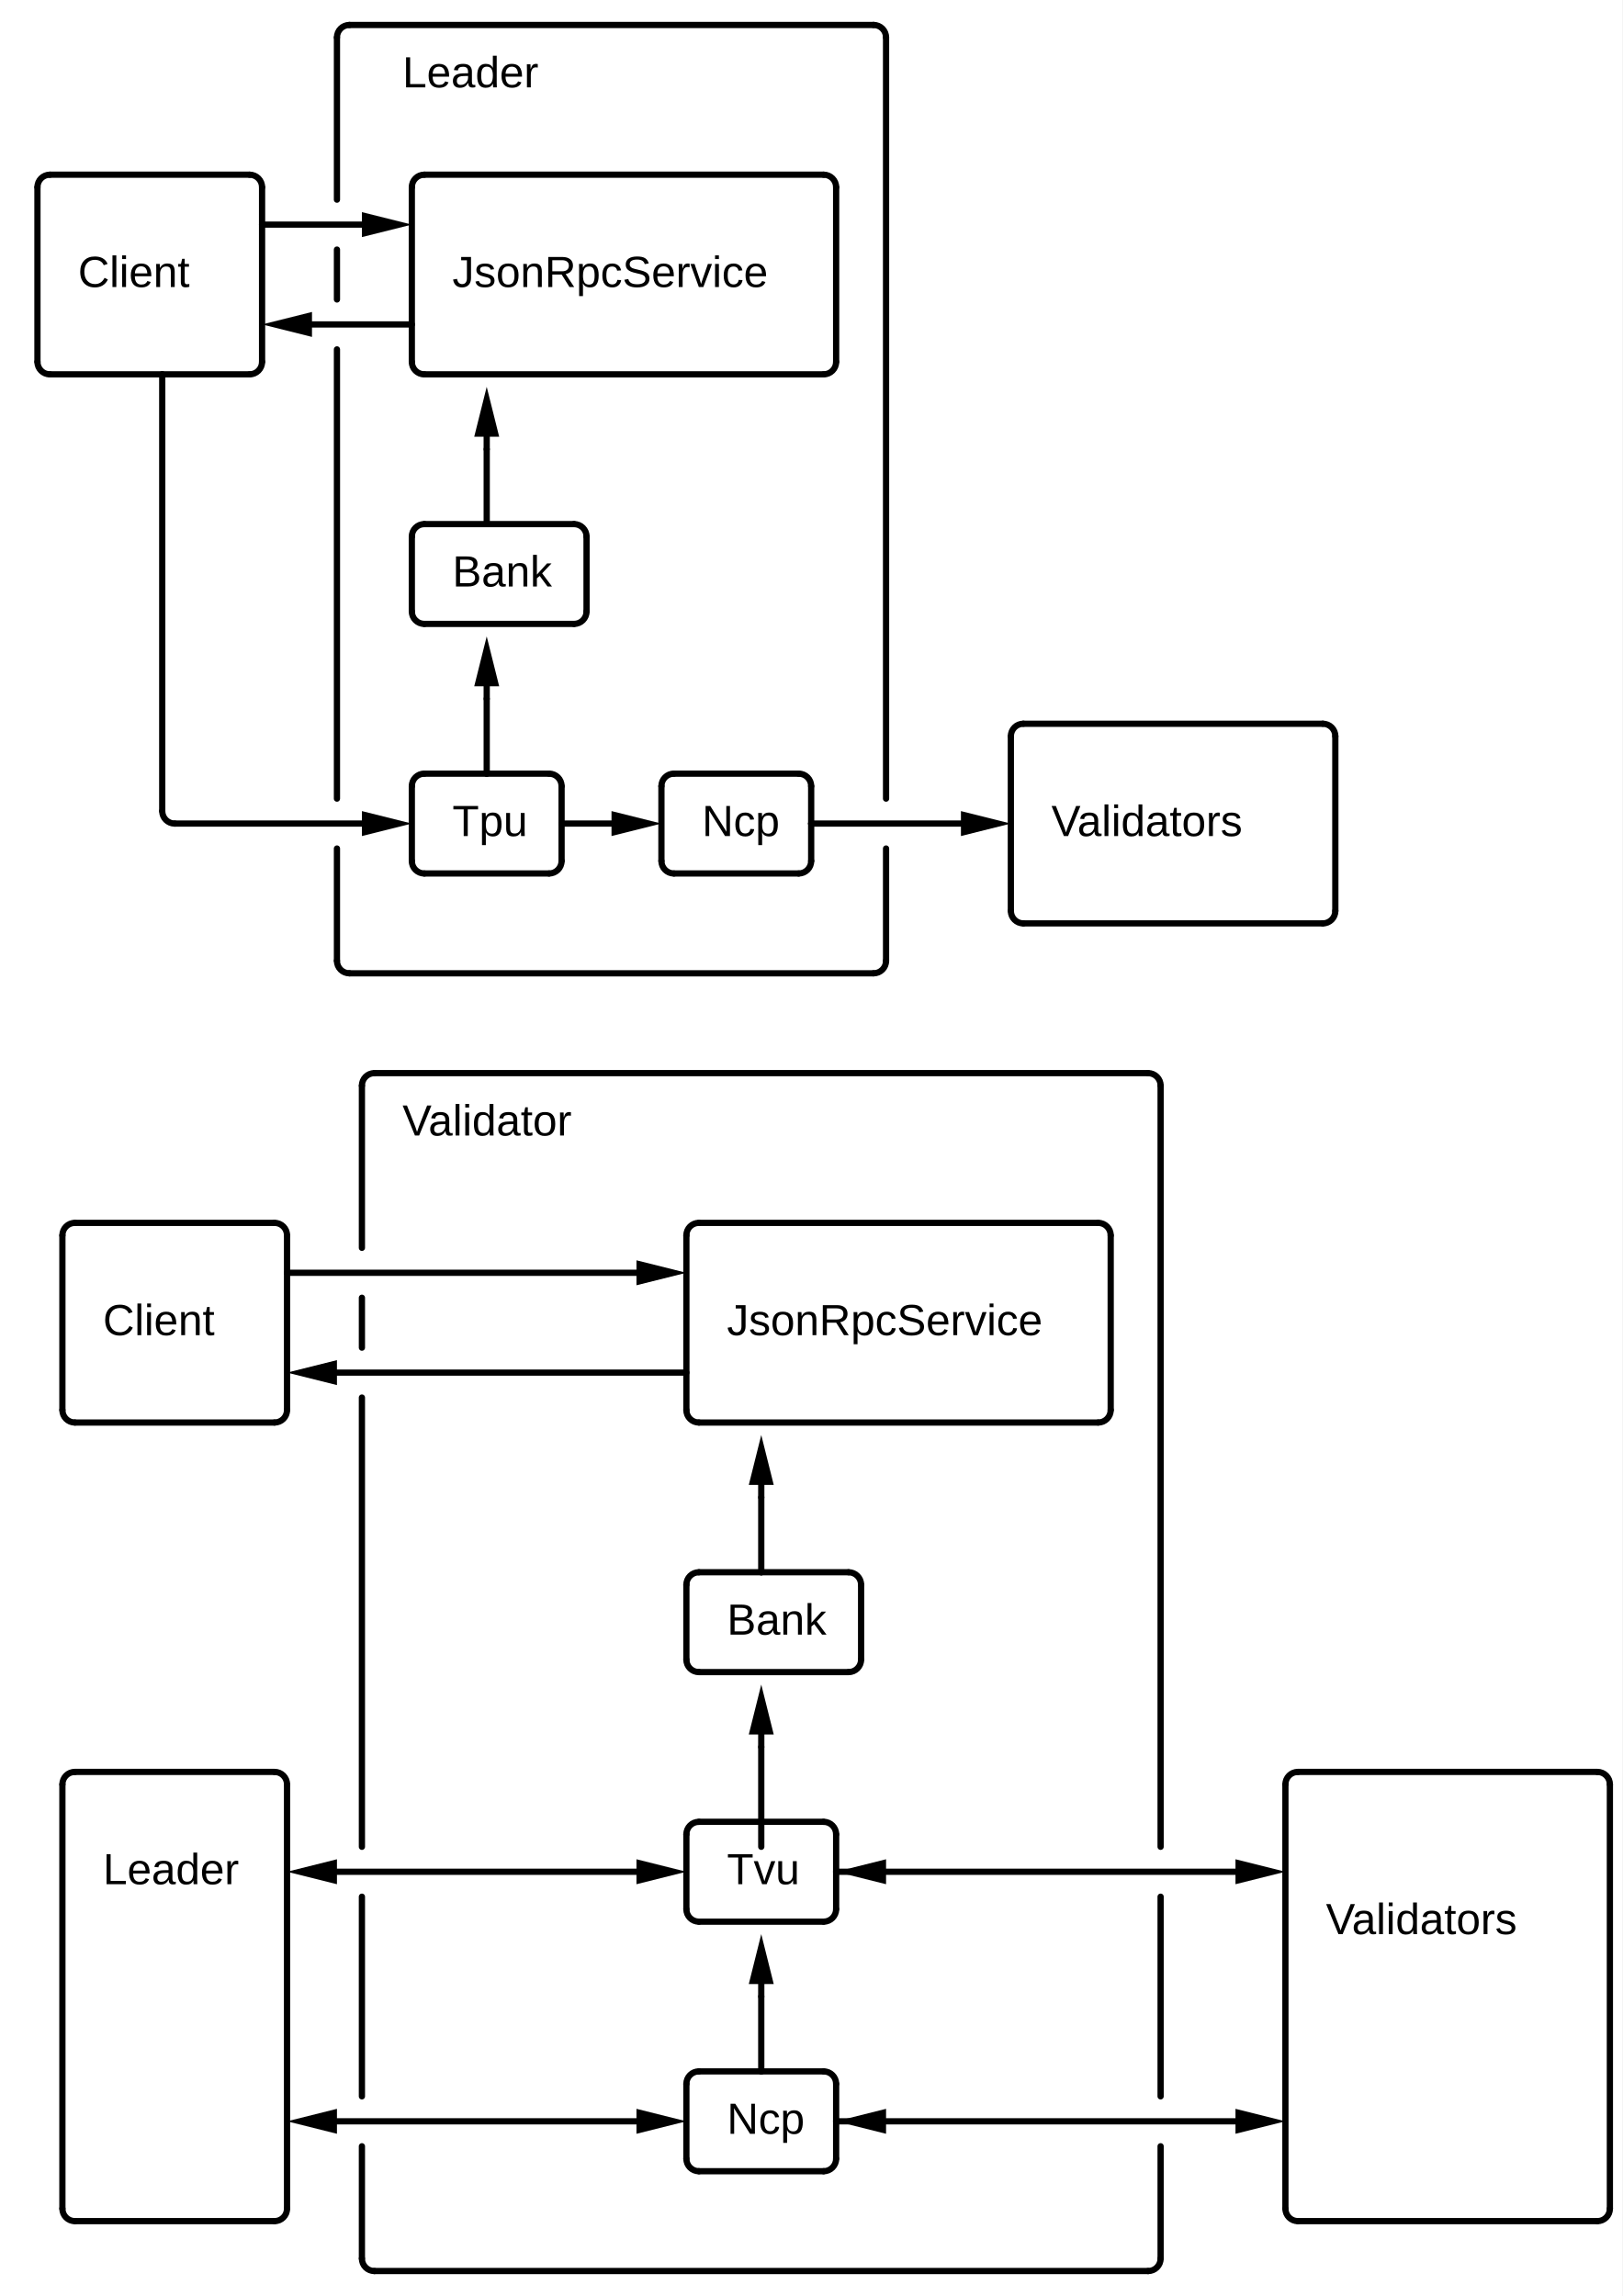
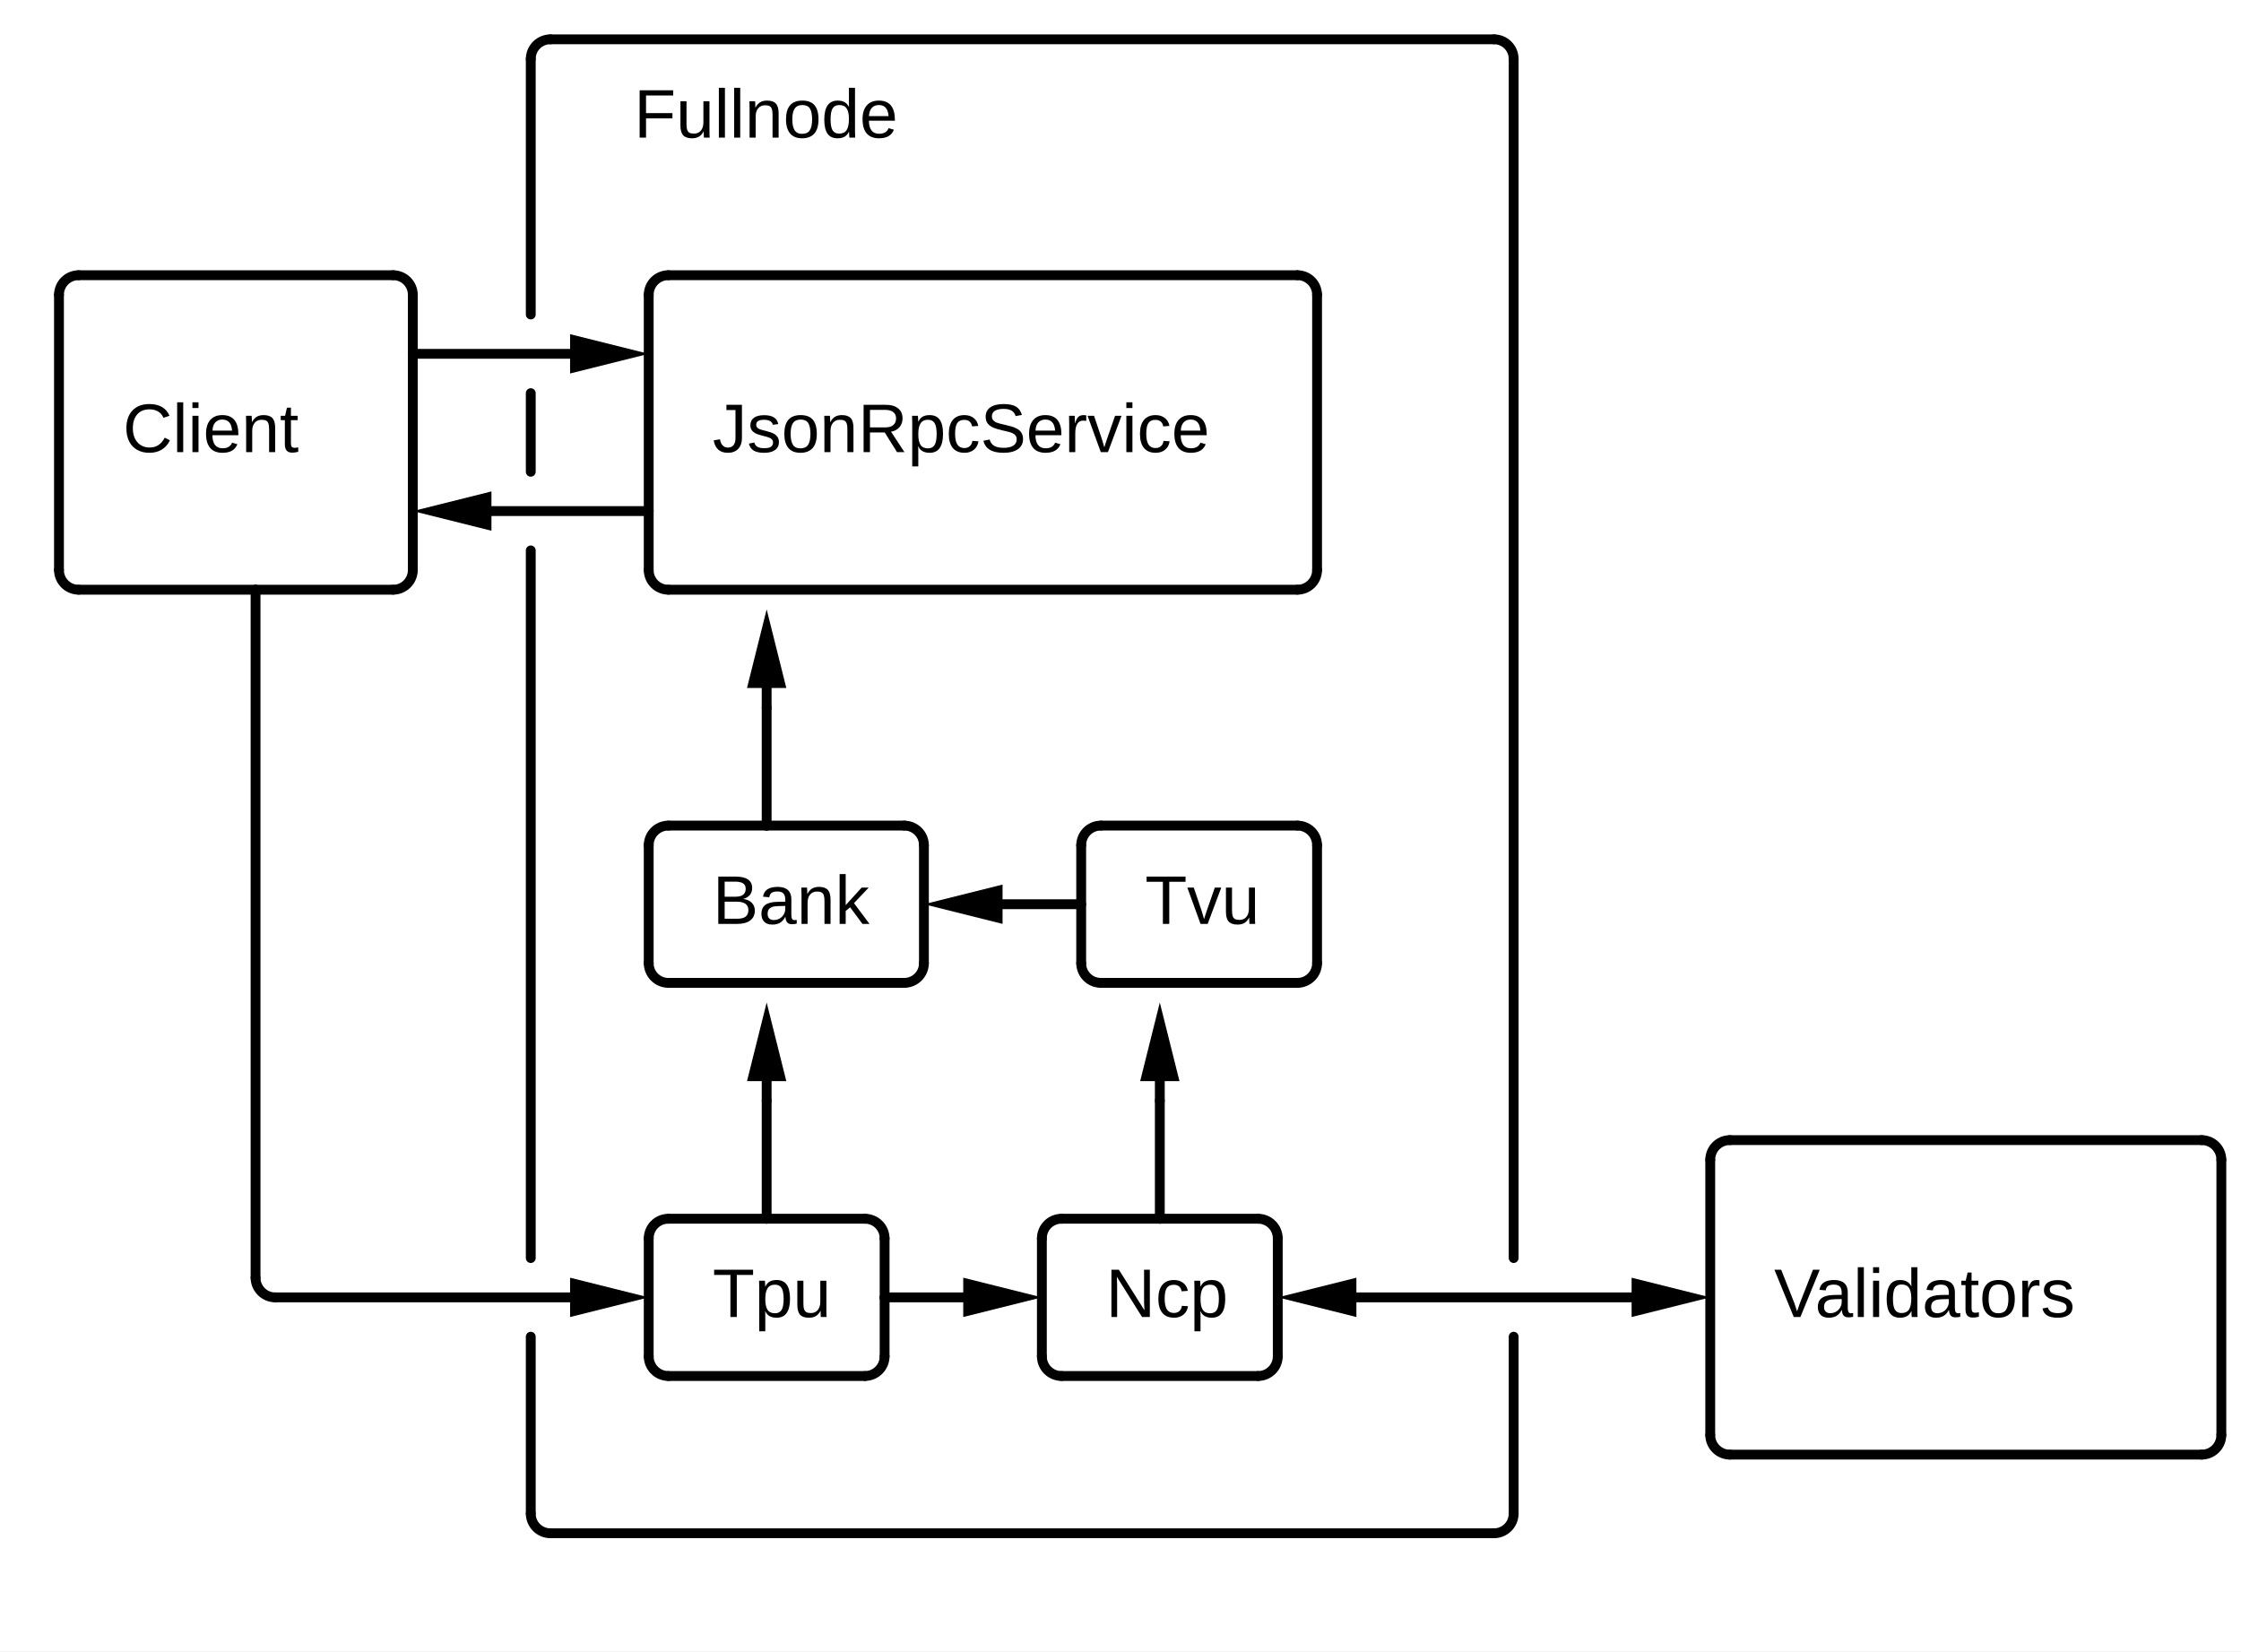
- <svg xmlns="http://www.w3.org/2000/svg" class="bob" font-family="arial" font-size="14" height="736" width="520">
+ <svg xmlns="http://www.w3.org/2000/svg" class="bob" font-family="arial" font-size="14" height="336" width="456">
  <defs>
    <marker id="triangle" markerHeight="8" markerWidth="8" orient="auto" refX="4" refY="2" viewBox="0 0 8 4">
      <polygon fill="black" points="0,0 0,4 8,2 0,0" />
    </marker>
    <marker id="clear_triangle" markerHeight="10" markerWidth="10" orient="auto" refX="1" refY="7" viewBox="0 0 20 14">
      <polygon fill="none" points="2,2 2,12 18,7 2,2" stroke="black" stroke-width="2" />
    </marker>
    <marker id="circle" markerHeight="5" markerWidth="5" orient="auto" refX="10" refY="10" viewBox="0 0 20 20">
      <circle cx="10" cy="10" fill="black" r="8" />
    </marker>
    <marker id="square" markerHeight="5" markerWidth="5" orient="auto" refX="10" refY="10" viewBox="0 0 20 20">
      <rect fill="black" height="20" width="20" x="0" y="0" />
    </marker>
    <marker id="open_circle" markerHeight="10" markerWidth="10" orient="auto" refX="10" refY="10" viewBox="0 0 20 20">
      <circle cx="10" cy="10" fill="white" r="4" stroke="black" stroke-width="2" />
    </marker>
    <marker id="big_open_circle" markerHeight="20" markerWidth="20" orient="auto" refX="20" refY="20" viewBox="0 0 40 40">
      <circle cx="20" cy="20" fill="white" r="6" stroke="black" stroke-width="2" />
    </marker>
  </defs>
  <style type="text/css">

    line,path {
      stroke: black;
      stroke-width: 2;
      stroke-opacity: 1;
      fill-opacity: 1;
      stroke-linecap: round;
      stroke-linejoin: miter;
    }
    line.dashed {
        stroke-dasharray: 5;
    }
    circle.solid {
      fill:black;
      stroke: black;
      stroke-width: 2;
      stroke-opacity: 1;
      fill-opacity: 1;
      stroke-linecap: round;
      stroke-linejoin: miter;
    }
    circle.open {
      fill:none;
      stroke: black;
      stroke-width: 2;
      stroke-opacity: 1;
      fill-opacity: 1;
      stroke-linecap: round;
      stroke-linejoin: miter;
    }
    tspan.head{
        fill: none;
        stroke: none;
    }
    
</style>
-   <rect fill="white" height="736" width="520" x="0" y="0" />
+   <rect fill="white" height="336" width="456" x="0" y="0" />
  <g>
    <line x1="12" x2="12" y1="60" y2="116" />
    <path d="M 12 116 A 4 4 0 0 0 16 120" fill="none" />
    <path d="M 16 56 A 4 4 0 0 0 12 60" fill="none" />
  </g>
  <g>
    <line x1="16" x2="80" y1="56" y2="56" />
    <path d="M 84 60 A 4 4 0 0 0 80 56" fill="none" />
  </g>
  <g>
    <line x1="16" x2="52" y1="120" y2="120" />
    <line x1="52" x2="52" y1="120" y2="260" />
    <line x1="52" x2="80" y1="120" y2="120" />
    <path d="M 52 260 A 4 4 0 0 0 56 264" fill="none" />
    <path d="M 80 120 A 4 4 0 0 0 84 116" fill="none" />
  </g>
  <g>
-     <line x1="20" x2="20" y1="396" y2="452" />
-     <path d="M 20 452 A 4 4 0 0 0 24 456" fill="none" />
-     <path d="M 24 392 A 4 4 0 0 0 20 396" fill="none" />
-   </g>
-   <g>
-     <line x1="20" x2="20" y1="572" y2="708" />
-     <path d="M 20 708 A 4 4 0 0 0 24 712" fill="none" />
-     <path d="M 24 568 A 4 4 0 0 0 20 572" fill="none" />
-   </g>
-   <g>
-     <line x1="24" x2="88" y1="392" y2="392" />
-     <path d="M 92 396 A 4 4 0 0 0 88 392" fill="none" />
-   </g>
-   <g>
-     <line x1="24" x2="88" y1="456" y2="456" />
-     <path d="M 88 456 A 4 4 0 0 0 92 452" fill="none" />
-   </g>
-   <g>
-     <line x1="24" x2="88" y1="568" y2="568" />
-     <path d="M 92 572 A 4 4 0 0 0 88 568" fill="none" />
-   </g>
-   <g>
-     <line x1="24" x2="88" y1="712" y2="712" />
-     <path d="M 88 712 A 4 4 0 0 0 92 708" fill="none" />
-   </g>
-   <g>
    <line marker-end="url(#triangle)" x1="56" x2="124" y1="264" y2="264" />
  </g>
  <g>
    <line x1="84" x2="84" y1="60" y2="116" />
  </g>
  <g>
    <line marker-end="url(#triangle)" x1="84" x2="124" y1="72" y2="72" />
-   </g>
-   <g>
-     <line x1="92" x2="92" y1="396" y2="452" />
-   </g>
-   <g>
-     <line marker-end="url(#triangle)" x1="92" x2="212" y1="408" y2="408" />
-   </g>
-   <g>
-     <line x1="92" x2="92" y1="572" y2="708" />
  </g>
  <g>
    <line marker-end="url(#triangle)" x1="96" x2="92" y1="104" y2="104" />
    <line x1="96" x2="132" y1="104" y2="104" />
  </g>
  <g>
-     <line marker-end="url(#triangle)" x1="104" x2="100" y1="440" y2="440" />
-     <line x1="104" x2="220" y1="440" y2="440" />
-   </g>
-   <g>
-     <line marker-end="url(#triangle)" x1="104" x2="100" y1="600" y2="600" />
-     <line marker-end="url(#triangle)" x1="104" x2="212" y1="600" y2="600" />
-   </g>
-   <g>
-     <line marker-end="url(#triangle)" x1="104" x2="100" y1="680" y2="680" />
-     <line marker-end="url(#triangle)" x1="104" x2="212" y1="680" y2="680" />
-   </g>
-   <g>
    <line x1="108" x2="108" y1="12" y2="64" />
    <path d="M 112 8 A 4 4 0 0 0 108 12" fill="none" />
  </g>
  <g>
    <line x1="108" x2="108" y1="80" y2="96" />
  </g>
  <g>
    <line x1="108" x2="108" y1="112" y2="256" />
  </g>
  <g>
    <line x1="108" x2="108" y1="272" y2="308" />
    <path d="M 108 308 A 4 4 0 0 0 112 312" fill="none" />
  </g>
  <g>
-     <line x1="112" x2="280" y1="8" y2="8" />
-     <path d="M 284 12 A 4 4 0 0 0 280 8" fill="none" />
-   </g>
-   <g>
-     <line x1="112" x2="280" y1="312" y2="312" />
-     <path d="M 280 312 A 4 4 0 0 0 284 308" fill="none" />
-   </g>
-   <g>
-     <line x1="116" x2="116" y1="348" y2="400" />
-     <path d="M 120 344 A 4 4 0 0 0 116 348" fill="none" />
-   </g>
-   <g>
-     <line x1="116" x2="116" y1="416" y2="432" />
-   </g>
-   <g>
-     <line x1="116" x2="116" y1="448" y2="592" />
-   </g>
-   <g>
-     <line x1="116" x2="116" y1="608" y2="672" />
-   </g>
-   <g>
-     <line x1="116" x2="116" y1="688" y2="724" />
-     <path d="M 116 724 A 4 4 0 0 0 120 728" fill="none" />
-   </g>
-   <g>
-     <line x1="120" x2="368" y1="344" y2="344" />
-     <path d="M 372 348 A 4 4 0 0 0 368 344" fill="none" />
-   </g>
-   <g>
-     <line x1="120" x2="368" y1="728" y2="728" />
-     <path d="M 368 728 A 4 4 0 0 0 372 724" fill="none" />
+     <line x1="112" x2="304" y1="8" y2="8" />
+     <path d="M 308 12 A 4 4 0 0 0 304 8" fill="none" />
+   </g>
+   <g>
+     <line x1="112" x2="304" y1="312" y2="312" />
+     <path d="M 304 312 A 4 4 0 0 0 308 308" fill="none" />
  </g>
  <g>
    <line x1="132" x2="132" y1="60" y2="116" />
    <path d="M 132 116 A 4 4 0 0 0 136 120" fill="none" />
    <path d="M 136 56 A 4 4 0 0 0 132 60" fill="none" />
  </g>
  <g>
    <line x1="132" x2="132" y1="172" y2="196" />
    <path d="M 132 196 A 4 4 0 0 0 136 200" fill="none" />
    <path d="M 136 168 A 4 4 0 0 0 132 172" fill="none" />
  </g>
  <g>
    <line x1="132" x2="132" y1="252" y2="276" />
    <path d="M 132 276 A 4 4 0 0 0 136 280" fill="none" />
    <path d="M 136 248 A 4 4 0 0 0 132 252" fill="none" />
  </g>
  <g>
    <line x1="136" x2="264" y1="56" y2="56" />
    <path d="M 268 60 A 4 4 0 0 0 264 56" fill="none" />
  </g>
  <g>
    <line x1="136" x2="264" y1="120" y2="120" />
    <path d="M 264 120 A 4 4 0 0 0 268 116" fill="none" />
  </g>
  <g>
    <line x1="136" x2="156" y1="168" y2="168" />
    <line x1="156" x2="156" y1="144" y2="168" />
    <line x1="156" x2="184" y1="168" y2="168" />
    <path d="M 188 172 A 4 4 0 0 0 184 168" fill="none" />
  </g>
  <g>
    <line x1="136" x2="184" y1="200" y2="200" />
    <path d="M 184 200 A 4 4 0 0 0 188 196" fill="none" />
  </g>
  <g>
    <line x1="136" x2="156" y1="248" y2="248" />
    <line x1="156" x2="156" y1="224" y2="248" />
    <line x1="156" x2="176" y1="248" y2="248" />
    <path d="M 180 252 A 4 4 0 0 0 176 248" fill="none" />
  </g>
  <g>
    <line x1="136" x2="176" y1="280" y2="280" />
    <path d="M 176 280 A 4 4 0 0 0 180 276" fill="none" />
  </g>
  <g>
    <line marker-end="url(#triangle)" x1="156" x2="156" y1="144" y2="132" />
  </g>
  <g>
    <line marker-end="url(#triangle)" x1="156" x2="156" y1="224" y2="212" />
  </g>
  <g>
    <line x1="180" x2="180" y1="252" y2="264" />
    <line x1="180" x2="180" y1="264" y2="276" />
    <line marker-end="url(#triangle)" x1="180" x2="204" y1="264" y2="264" />
  </g>
  <g>
    <line x1="188" x2="188" y1="172" y2="196" />
  </g>
  <g>
+     <line marker-end="url(#triangle)" x1="200" x2="196" y1="184" y2="184" />
+     <line x1="200" x2="220" y1="184" y2="184" />
+   </g>
+   <g>
    <line x1="212" x2="212" y1="252" y2="276" />
    <path d="M 212 276 A 4 4 0 0 0 216 280" fill="none" />
    <path d="M 216 248 A 4 4 0 0 0 212 252" fill="none" />
  </g>
  <g>
-     <line x1="216" x2="256" y1="248" y2="248" />
+     <line x1="216" x2="236" y1="248" y2="248" />
+     <line x1="236" x2="236" y1="224" y2="248" />
+     <line x1="236" x2="256" y1="248" y2="248" />
    <path d="M 260 252 A 4 4 0 0 0 256 248" fill="none" />
  </g>
  <g>
    <line x1="216" x2="256" y1="280" y2="280" />
    <path d="M 256 280 A 4 4 0 0 0 260 276" fill="none" />
  </g>
  <g>
-     <line x1="220" x2="220" y1="396" y2="452" />
-     <path d="M 220 452 A 4 4 0 0 0 224 456" fill="none" />
-     <path d="M 224 392 A 4 4 0 0 0 220 396" fill="none" />
-   </g>
-   <g>
-     <line x1="220" x2="220" y1="508" y2="532" />
-     <path d="M 220 532 A 4 4 0 0 0 224 536" fill="none" />
-     <path d="M 224 504 A 4 4 0 0 0 220 508" fill="none" />
-   </g>
-   <g>
-     <line x1="220" x2="220" y1="588" y2="612" />
-     <path d="M 220 612 A 4 4 0 0 0 224 616" fill="none" />
-     <path d="M 224 584 A 4 4 0 0 0 220 588" fill="none" />
-   </g>
-   <g>
-     <line x1="220" x2="220" y1="668" y2="692" />
-     <path d="M 220 692 A 4 4 0 0 0 224 696" fill="none" />
-     <path d="M 224 664 A 4 4 0 0 0 220 668" fill="none" />
-   </g>
-   <g>
-     <line x1="224" x2="352" y1="392" y2="392" />
-     <path d="M 356 396 A 4 4 0 0 0 352 392" fill="none" />
-   </g>
-   <g>
-     <line x1="224" x2="352" y1="456" y2="456" />
-     <path d="M 352 456 A 4 4 0 0 0 356 452" fill="none" />
-   </g>
-   <g>
-     <line x1="224" x2="244" y1="504" y2="504" />
-     <line x1="244" x2="244" y1="480" y2="504" />
-     <line x1="244" x2="272" y1="504" y2="504" />
-     <path d="M 276 508 A 4 4 0 0 0 272 504" fill="none" />
-   </g>
-   <g>
-     <line x1="224" x2="272" y1="536" y2="536" />
-     <path d="M 272 536 A 4 4 0 0 0 276 532" fill="none" />
-   </g>
-   <g>
-     <line x1="224" x2="244" y1="584" y2="584" />
-     <line x1="244" x2="244" y1="560" y2="584" />
-     <line x1="244" x2="244" y1="584" y2="592" />
-     <line x1="244" x2="264" y1="584" y2="584" />
-     <path d="M 268 588 A 4 4 0 0 0 264 584" fill="none" />
-   </g>
-   <g>
-     <line x1="224" x2="264" y1="616" y2="616" />
-     <path d="M 264 616 A 4 4 0 0 0 268 612" fill="none" />
-   </g>
-   <g>
-     <line x1="224" x2="244" y1="664" y2="664" />
-     <line x1="244" x2="244" y1="640" y2="664" />
-     <line x1="244" x2="264" y1="664" y2="664" />
-     <path d="M 268 668 A 4 4 0 0 0 264 664" fill="none" />
-   </g>
-   <g>
-     <line x1="224" x2="264" y1="696" y2="696" />
-     <path d="M 264 696 A 4 4 0 0 0 268 692" fill="none" />
-   </g>
-   <g>
-     <line marker-end="url(#triangle)" x1="244" x2="244" y1="480" y2="468" />
-   </g>
-   <g>
-     <line marker-end="url(#triangle)" x1="244" x2="244" y1="560" y2="548" />
-   </g>
-   <g>
-     <line marker-end="url(#triangle)" x1="244" x2="244" y1="640" y2="628" />
-   </g>
-   <g>
-     <line x1="260" x2="260" y1="252" y2="264" />
-     <line x1="260" x2="260" y1="264" y2="276" />
-     <line marker-end="url(#triangle)" x1="260" x2="316" y1="264" y2="264" />
+     <line x1="220" x2="220" y1="172" y2="196" />
+     <path d="M 220 196 A 4 4 0 0 0 224 200" fill="none" />
+     <path d="M 224 168 A 4 4 0 0 0 220 172" fill="none" />
+   </g>
+   <g>
+     <line x1="224" x2="264" y1="168" y2="168" />
+     <path d="M 268 172 A 4 4 0 0 0 264 168" fill="none" />
+   </g>
+   <g>
+     <line x1="224" x2="264" y1="200" y2="200" />
+     <path d="M 264 200 A 4 4 0 0 0 268 196" fill="none" />
+   </g>
+   <g>
+     <line marker-end="url(#triangle)" x1="236" x2="236" y1="224" y2="212" />
+   </g>
+   <g>
+     <line x1="260" x2="260" y1="252" y2="276" />
  </g>
  <g>
    <line x1="268" x2="268" y1="60" y2="116" />
  </g>
  <g>
-     <line x1="268" x2="268" y1="588" y2="600" />
-     <line x1="268" x2="268" y1="600" y2="612" />
-     <line x1="268" x2="272" y1="600" y2="600" />
-   </g>
-   <g>
-     <line x1="268" x2="268" y1="668" y2="680" />
-     <line x1="268" x2="268" y1="680" y2="692" />
-     <line x1="268" x2="272" y1="680" y2="680" />
-   </g>
-   <g>
-     <line x1="276" x2="276" y1="508" y2="532" />
-   </g>
-   <g>
-     <line marker-end="url(#triangle)" x1="280" x2="276" y1="600" y2="600" />
-     <line marker-end="url(#triangle)" x1="280" x2="404" y1="600" y2="600" />
-   </g>
-   <g>
-     <line marker-end="url(#triangle)" x1="280" x2="276" y1="680" y2="680" />
-     <line marker-end="url(#triangle)" x1="280" x2="404" y1="680" y2="680" />
-   </g>
-   <g>
-     <line x1="284" x2="284" y1="12" y2="256" />
-   </g>
-   <g>
-     <line x1="284" x2="284" y1="272" y2="308" />
-   </g>
-   <g>
-     <line x1="324" x2="324" y1="236" y2="292" />
-     <path d="M 324 292 A 4 4 0 0 0 328 296" fill="none" />
-     <path d="M 328 232 A 4 4 0 0 0 324 236" fill="none" />
-   </g>
-   <g>
-     <line x1="328" x2="424" y1="232" y2="232" />
-     <path d="M 428 236 A 4 4 0 0 0 424 232" fill="none" />
-   </g>
-   <g>
-     <line x1="328" x2="424" y1="296" y2="296" />
-     <path d="M 424 296 A 4 4 0 0 0 428 292" fill="none" />
-   </g>
-   <g>
-     <line x1="356" x2="356" y1="396" y2="452" />
-   </g>
-   <g>
-     <line x1="372" x2="372" y1="348" y2="592" />
-   </g>
-   <g>
-     <line x1="372" x2="372" y1="608" y2="672" />
-   </g>
-   <g>
-     <line x1="372" x2="372" y1="688" y2="724" />
-   </g>
-   <g>
-     <line x1="412" x2="412" y1="572" y2="708" />
-     <path d="M 412 708 A 4 4 0 0 0 416 712" fill="none" />
-     <path d="M 416 568 A 4 4 0 0 0 412 572" fill="none" />
-   </g>
-   <g>
-     <line x1="416" x2="512" y1="568" y2="568" />
-     <path d="M 516 572 A 4 4 0 0 0 512 568" fill="none" />
-   </g>
-   <g>
-     <line x1="416" x2="512" y1="712" y2="712" />
-     <path d="M 512 712 A 4 4 0 0 0 516 708" fill="none" />
-   </g>
-   <g>
-     <line x1="428" x2="428" y1="236" y2="292" />
-   </g>
-   <g>
-     <line x1="516" x2="516" y1="572" y2="708" />
+     <line x1="268" x2="268" y1="172" y2="196" />
+   </g>
+   <g>
+     <line marker-end="url(#triangle)" x1="272" x2="268" y1="264" y2="264" />
+     <line marker-end="url(#triangle)" x1="272" x2="340" y1="264" y2="264" />
+   </g>
+   <g>
+     <line x1="308" x2="308" y1="12" y2="256" />
+   </g>
+   <g>
+     <line x1="308" x2="308" y1="272" y2="308" />
+   </g>
+   <g>
+     <line x1="348" x2="348" y1="236" y2="292" />
+     <path d="M 348 292 A 4 4 0 0 0 352 296" fill="none" />
+     <path d="M 352 232 A 4 4 0 0 0 348 236" fill="none" />
+   </g>
+   <g>
+     <line x1="352" x2="448" y1="232" y2="232" />
+     <path d="M 452 236 A 4 4 0 0 0 448 232" fill="none" />
+   </g>
+   <g>
+     <line x1="352" x2="448" y1="296" y2="296" />
+     <path d="M 448 296 A 4 4 0 0 0 452 292" fill="none" />
+   </g>
+   <g>
+     <line x1="452" x2="452" y1="236" y2="292" />
  </g>
  <g>
    <text x="25" y="92">
Client
</text>
  </g>
  <g>
-     <text x="33" y="428">
- Client
- </text>
-   </g>
-   <g>
-     <text x="33" y="604">
- Leader
- </text>
-   </g>
-   <g>
    <text x="129" y="28">
- Leader
- </text>
-   </g>
-   <g>
-     <text x="129" y="364">
- Validator
+ Fullnode
</text>
  </g>
  <g>
    <text x="145" y="92">
JsonRpcService
</text>
  </g>
  <g>
    <text x="145" y="188">
Bank
</text>
  </g>
  <g>
    <text x="145" y="268">
Tpu
</text>
  </g>
  <g>
    <text x="225" y="268">
Ncp
</text>
  </g>
  <g>
-     <text x="233" y="428">
- JsonRpcService
- </text>
-   </g>
-   <g>
-     <text x="233" y="524">
- Bank
- </text>
-   </g>
-   <g>
-     <text x="233" y="604">
+     <text x="233" y="188">
Tvu
</text>
  </g>
  <g>
-     <text x="233" y="684">
- Ncp
- </text>
-   </g>
-   <g>
-     <text x="337" y="268">
+     <text x="361" y="268">
Validators
</text>
  </g>
-   <g>
-     <text x="425" y="620">
- Validators
- </text>
-   </g>
</svg>
